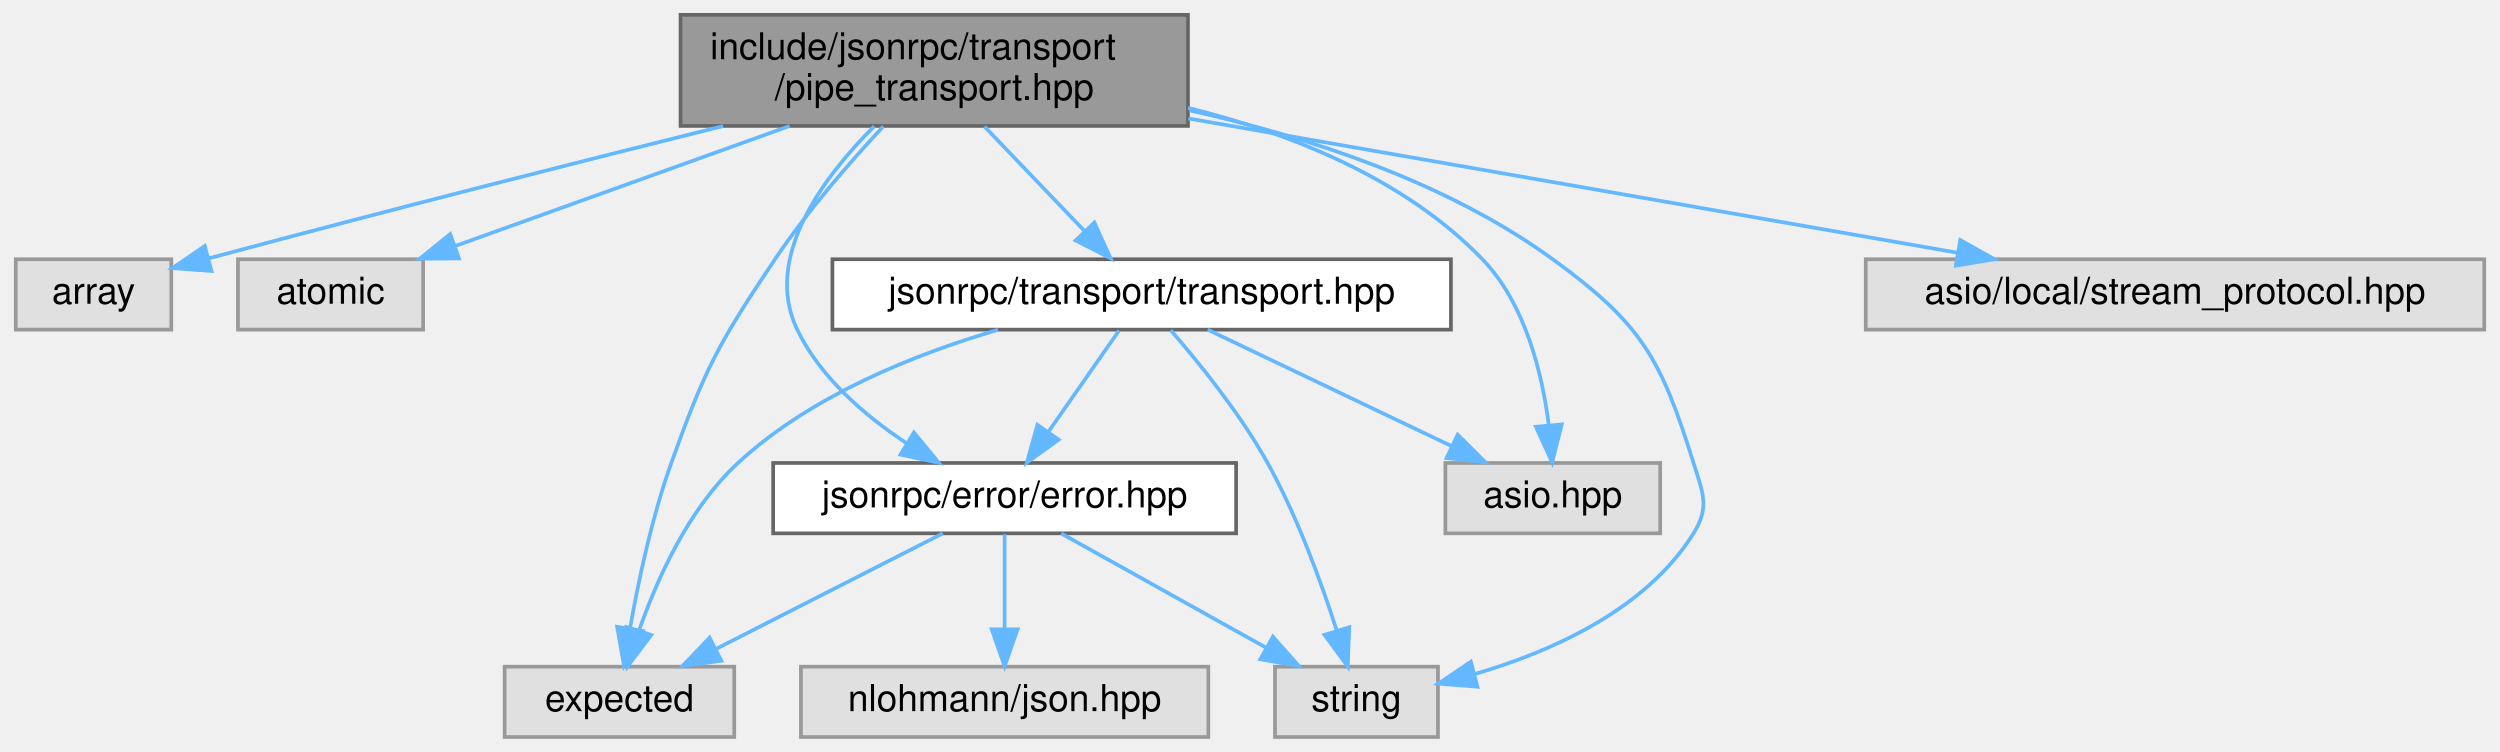
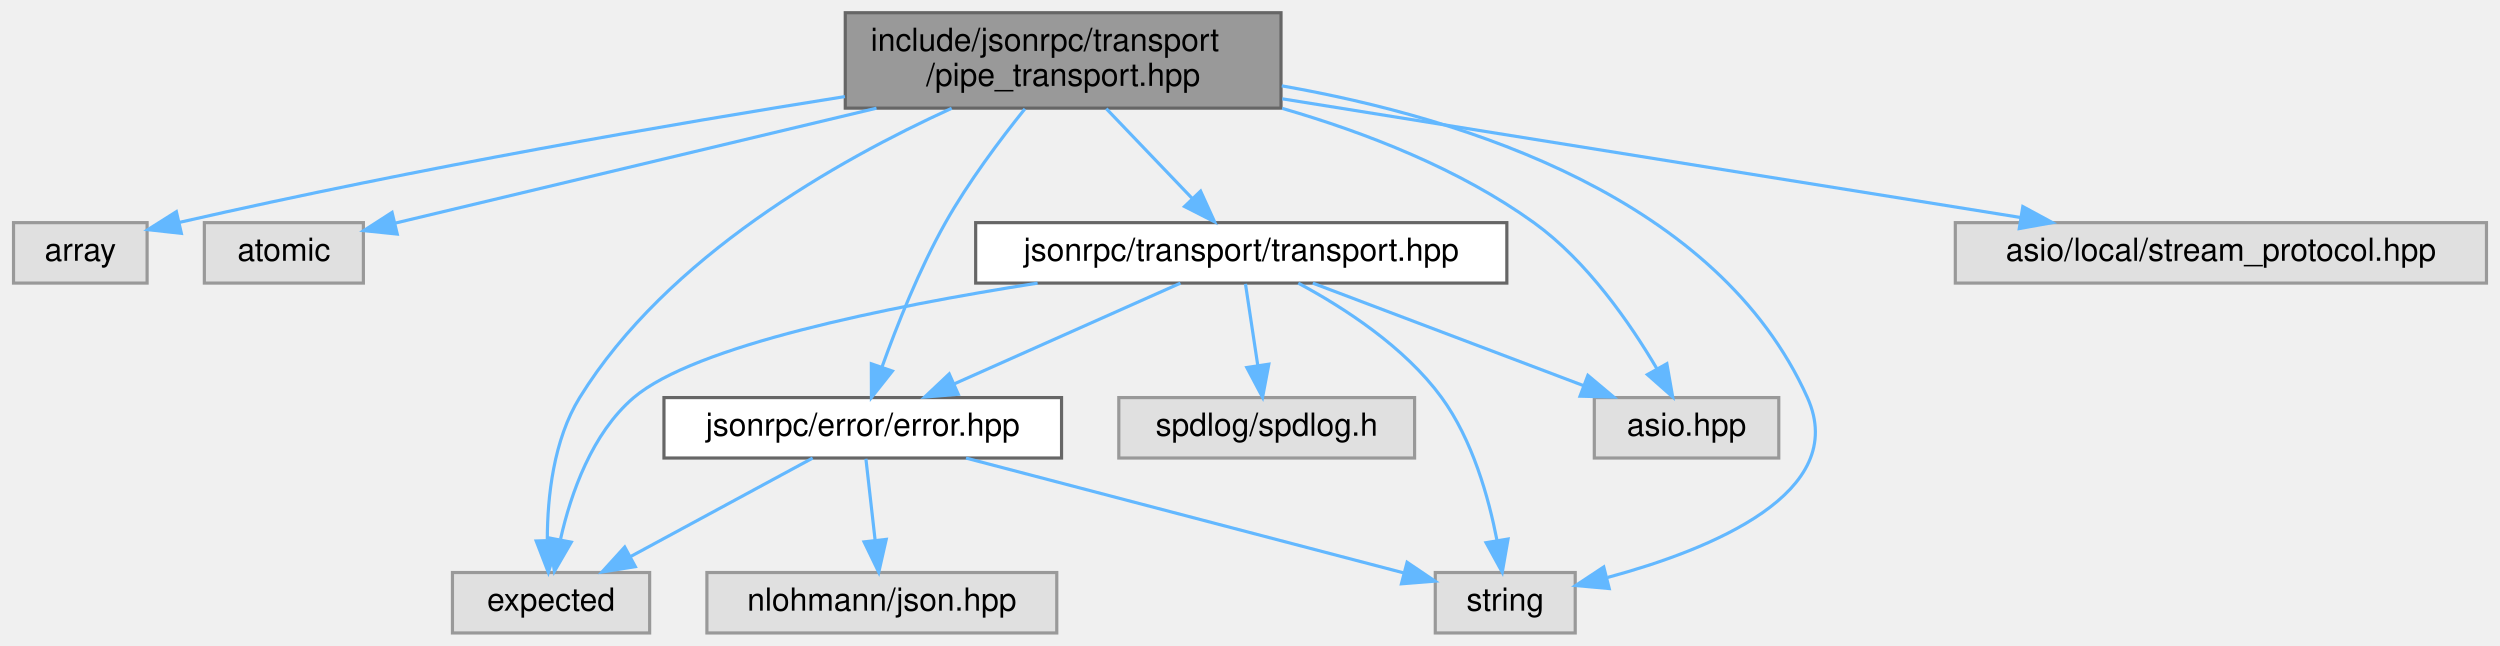
- <svg xmlns="http://www.w3.org/2000/svg" xmlns:xlink="http://www.w3.org/1999/xlink" width="675pt" height="203pt" viewBox="0.00 0.00 674.50 203.00">
+ <svg xmlns="http://www.w3.org/2000/svg" xmlns:xlink="http://www.w3.org/1999/xlink" width="786pt" height="203pt" viewBox="0.00 0.00 785.50 203.00">
  <g id="graph0" class="graph" transform="scale(1 1) rotate(0) translate(4 199)">
    <g id="Node000001" class="node">
      <g id="a_Node000001">
        <a xlink:title=" ">
-           <polygon fill="#999999" stroke="#666666" points="316.5,-195 179.5,-195 179.5,-165 316.5,-165 316.5,-195" />
-           <text text-anchor="start" x="187.5" y="-183" font-family="Helvetica,sans-Serif" font-size="10.00">include/jsonrpc/transport</text>
-           <text text-anchor="middle" x="248" y="-172" font-family="Helvetica,sans-Serif" font-size="10.00">/pipe_transport.hpp</text>
+           <polygon fill="#999999" stroke="#666666" points="398.5,-195 261.5,-195 261.5,-165 398.5,-165 398.5,-195" />
+           <text text-anchor="start" x="269.5" y="-183" font-family="Helvetica,sans-Serif" font-size="10.00">include/jsonrpc/transport</text>
+           <text text-anchor="middle" x="330" y="-172" font-family="Helvetica,sans-Serif" font-size="10.00">/pipe_transport.hpp</text>
        </a>
      </g>
    </g>
    <g id="Node000002" class="node">
      <g id="a_Node000002">
        <a xlink:title=" ">
          <polygon fill="#e0e0e0" stroke="#999999" points="42,-129 0,-129 0,-110 42,-110 42,-129" />
          <text text-anchor="middle" x="21" y="-117" font-family="Helvetica,sans-Serif" font-size="10.00">array</text>
        </a>
      </g>
    </g>
    <g id="edge1_Node000001_Node000002" class="edge">
      <g id="a_edge1_Node000001_Node000002">
        <a xlink:title=" ">
-           <path fill="none" stroke="#63b8ff" d="M190.99,-164.97C153.91,-155.75 104.26,-143.2 52.06,-129.23" />
-           <polygon fill="#63b8ff" stroke="#63b8ff" points="52.85,-125.82 42.29,-126.61 51.04,-132.58 52.85,-125.82" />
+           <path fill="none" stroke="#63b8ff" d="M261.39,-168.64C207.01,-159.99 128.93,-146.58 52.09,-129.07" />
+           <polygon fill="#63b8ff" stroke="#63b8ff" points="52.77,-125.63 42.24,-126.8 51.2,-132.45 52.77,-125.63" />
        </a>
      </g>
    </g>
    <g id="Node000003" class="node">
      <g id="a_Node000003">
        <a xlink:title=" ">
          <polygon fill="#e0e0e0" stroke="#999999" points="110,-129 60,-129 60,-110 110,-110 110,-129" />
          <text text-anchor="middle" x="85" y="-117" font-family="Helvetica,sans-Serif" font-size="10.00">atomic</text>
        </a>
      </g>
    </g>
    <g id="edge2_Node000001_Node000003" class="edge">
      <g id="a_edge2_Node000001_Node000003">
        <a xlink:title=" ">
-           <path fill="none" stroke="#63b8ff" d="M208.96,-164.99C181.4,-155.1 144.85,-141.98 118.59,-132.56" />
-           <polygon fill="#63b8ff" stroke="#63b8ff" points="119.67,-129.22 109.07,-129.14 117.3,-135.81 119.67,-129.22" />
+           <path fill="none" stroke="#63b8ff" d="M271.32,-164.99C224.14,-153.72 159.45,-138.28 120.03,-128.86" />
+           <polygon fill="#63b8ff" stroke="#63b8ff" points="120.64,-125.41 110.1,-126.49 119.01,-132.22 120.64,-125.41" />
        </a>
      </g>
    </g>
    <g id="Node000004" class="node">
      <g id="a_Node000004">
        <a xlink:title=" ">
-           <polygon fill="#e0e0e0" stroke="#999999" points="194,-19 132,-19 132,0 194,0 194,-19" />
-           <text text-anchor="middle" x="163" y="-7" font-family="Helvetica,sans-Serif" font-size="10.00">expected</text>
+           <polygon fill="#e0e0e0" stroke="#999999" points="200,-19 138,-19 138,0 200,0 200,-19" />
+           <text text-anchor="middle" x="169" y="-7" font-family="Helvetica,sans-Serif" font-size="10.00">expected</text>
        </a>
      </g>
    </g>
    <g id="edge3_Node000001_Node000004" class="edge">
      <g id="a_edge3_Node000001_Node000004">
        <a xlink:title=" ">
-           <path fill="none" stroke="#63b8ff" d="M234.23,-164.87C225.26,-155.24 213.67,-141.93 205,-129 189.73,-106.22 186.25,-99.82 177,-74 171.76,-59.37 168.11,-42.11 165.85,-29.28" />
-           <polygon fill="#63b8ff" stroke="#63b8ff" points="169.29,-28.63 164.22,-19.32 162.38,-29.76 169.29,-28.63" />
+           <path fill="none" stroke="#63b8ff" d="M294.95,-164.95C259.26,-148.69 205.4,-118.34 178,-74 169.76,-60.67 167.86,-42.8 167.82,-29.41" />
+           <polygon fill="#63b8ff" stroke="#63b8ff" points="171.33,-29.14 168.15,-19.03 164.33,-28.91 171.33,-29.14" />
        </a>
      </g>
    </g>
    <g id="Node000005" class="node">
      <g id="a_Node000005">
        <a xlink:title=" ">
-           <polygon fill="#e0e0e0" stroke="#999999" points="384,-19 340,-19 340,0 384,0 384,-19" />
-           <text text-anchor="middle" x="362" y="-7" font-family="Helvetica,sans-Serif" font-size="10.00">string</text>
+           <polygon fill="#e0e0e0" stroke="#999999" points="491,-19 447,-19 447,0 491,0 491,-19" />
+           <text text-anchor="middle" x="469" y="-7" font-family="Helvetica,sans-Serif" font-size="10.00">string</text>
        </a>
      </g>
    </g>
    <g id="edge4_Node000001_Node000005" class="edge">
      <g id="a_edge4_Node000001_Node000005">
        <a xlink:title=" ">
-           <path fill="none" stroke="#63b8ff" d="M316.9,-169.2C349.01,-162.05 386.36,-149.82 415,-129 439.03,-111.53 444.15,-102.36 453,-74 455.51,-65.94 457.47,-62.16 453,-55 440.12,-34.36 414.58,-23.03 393.83,-16.98" />
-           <polygon fill="#63b8ff" stroke="#63b8ff" points="394.66,-13.58 384.1,-14.41 392.88,-20.35 394.66,-13.58" />
+           <path fill="none" stroke="#63b8ff" d="M398.73,-172.01C457.17,-161.75 535.92,-136.44 564,-74 577.47,-44.04 533.77,-26.27 501.22,-17.46" />
+           <polygon fill="#63b8ff" stroke="#63b8ff" points="501.69,-13.96 491.13,-14.91 499.97,-20.75 501.69,-13.96" />
        </a>
      </g>
    </g>
    <g id="Node000006" class="node">
      <g id="a_Node000006">
        <a xlink:title=" ">
-           <polygon fill="#e0e0e0" stroke="#999999" points="444,-74 386,-74 386,-55 444,-55 444,-74" />
-           <text text-anchor="middle" x="415" y="-62" font-family="Helvetica,sans-Serif" font-size="10.00">asio.hpp</text>
+           <polygon fill="#e0e0e0" stroke="#999999" points="555,-74 497,-74 497,-55 555,-55 555,-74" />
+           <text text-anchor="middle" x="526" y="-62" font-family="Helvetica,sans-Serif" font-size="10.00">asio.hpp</text>
        </a>
      </g>
    </g>
    <g id="edge5_Node000001_Node000006" class="edge">
      <g id="a_edge5_Node000001_Node000006">
        <a xlink:title=" ">
-           <path fill="none" stroke="#63b8ff" d="M316.53,-169.89C344.49,-162.93 375.09,-150.66 396,-129 407.6,-116.98 412.16,-98.17 413.93,-84.14" />
-           <polygon fill="#63b8ff" stroke="#63b8ff" points="417.42,-84.4 414.83,-74.13 410.44,-83.77 417.42,-84.4" />
+           <path fill="none" stroke="#63b8ff" d="M398.87,-164.93C425.3,-157.27 454.68,-145.81 478,-129 494.76,-116.92 508.31,-97.29 516.69,-83.05" />
+           <polygon fill="#63b8ff" stroke="#63b8ff" points="519.81,-84.65 521.64,-74.21 513.7,-81.23 519.81,-84.65" />
        </a>
      </g>
    </g>
    <g id="Node000007" class="node">
      <g id="a_Node000007">
        <a xlink:title=" ">
-           <polygon fill="#e0e0e0" stroke="#999999" points="666.5,-129 499.5,-129 499.5,-110 666.5,-110 666.5,-129" />
-           <text text-anchor="middle" x="583" y="-117" font-family="Helvetica,sans-Serif" font-size="10.00">asio/local/stream_protocol.hpp</text>
+           <polygon fill="#e0e0e0" stroke="#999999" points="777.5,-129 610.5,-129 610.5,-110 777.5,-110 777.5,-129" />
+           <text text-anchor="middle" x="694" y="-117" font-family="Helvetica,sans-Serif" font-size="10.00">asio/local/stream_protocol.hpp</text>
        </a>
      </g>
    </g>
    <g id="edge6_Node000001_Node000007" class="edge">
      <g id="a_edge6_Node000001_Node000007">
        <a xlink:title=" ">
-           <path fill="none" stroke="#63b8ff" d="M316.6,-167.02C377.73,-156.35 466.23,-140.89 524.19,-130.77" />
-           <polygon fill="#63b8ff" stroke="#63b8ff" points="525.03,-134.18 534.28,-129.01 523.83,-127.28 525.03,-134.18" />
+           <path fill="none" stroke="#63b8ff" d="M398.89,-167.93C465.71,-157.19 566.21,-141.04 630.96,-130.63" />
+           <polygon fill="#63b8ff" stroke="#63b8ff" points="631.72,-134.05 641.04,-129.01 630.61,-127.14 631.72,-134.05" />
        </a>
      </g>
    </g>
    <g id="Node000008" class="node">
      <g id="a_Node000008">
        <a xlink:href="error_8hpp.html" target="_top" xlink:title=" ">
          <polygon fill="white" stroke="#666666" points="329.5,-74 204.5,-74 204.5,-55 329.5,-55 329.5,-74" />
          <text text-anchor="middle" x="267" y="-62" font-family="Helvetica,sans-Serif" font-size="10.00">jsonrpc/error/error.hpp</text>
        </a>
      </g>
    </g>
    <g id="edge7_Node000001_Node000008" class="edge">
      <g id="a_edge7_Node000001_Node000008">
        <a xlink:title=" ">
-           <path fill="none" stroke="#63b8ff" d="M231.78,-164.91C217.95,-151.09 201.66,-129.34 211,-110 217.22,-97.12 229.18,-86.82 240.46,-79.38" />
-           <polygon fill="#63b8ff" stroke="#63b8ff" points="242.51,-82.23 249.23,-74.04 238.87,-76.25 242.51,-82.23" />
+           <path fill="none" stroke="#63b8ff" d="M317.98,-164.78C310.2,-155.11 300.21,-141.8 293,-129 284.78,-114.4 277.75,-96.68 273.07,-83.67" />
+           <polygon fill="#63b8ff" stroke="#63b8ff" points="276.31,-82.33 269.73,-74.03 269.7,-84.62 276.31,-82.33" />
        </a>
      </g>
    </g>
    <g id="Node000010" class="node">
      <g id="a_Node000010">
        <a xlink:href="transport_8hpp.html" target="_top" xlink:title=" ">
-           <polygon fill="white" stroke="#666666" points="387.5,-129 220.5,-129 220.5,-110 387.5,-110 387.5,-129" />
-           <text text-anchor="middle" x="304" y="-117" font-family="Helvetica,sans-Serif" font-size="10.00">jsonrpc/transport/transport.hpp</text>
+           <polygon fill="white" stroke="#666666" points="469.5,-129 302.5,-129 302.5,-110 469.5,-110 469.5,-129" />
+           <text text-anchor="middle" x="386" y="-117" font-family="Helvetica,sans-Serif" font-size="10.00">jsonrpc/transport/transport.hpp</text>
        </a>
      </g>
    </g>
    <g id="edge11_Node000001_Node000010" class="edge">
      <g id="a_edge11_Node000001_Node000010">
        <a xlink:title=" ">
-           <path fill="none" stroke="#63b8ff" d="M261.56,-164.84C269.68,-156.35 280.05,-145.52 288.5,-136.69" />
-           <polygon fill="#63b8ff" stroke="#63b8ff" points="291.22,-138.91 295.61,-129.27 286.17,-134.07 291.22,-138.91" />
+           <path fill="none" stroke="#63b8ff" d="M343.56,-164.84C351.68,-156.35 362.05,-145.52 370.5,-136.69" />
+           <polygon fill="#63b8ff" stroke="#63b8ff" points="373.22,-138.91 377.61,-129.27 368.17,-134.07 373.22,-138.91" />
        </a>
      </g>
    </g>
    <g id="edge8_Node000008_Node000004" class="edge">
      <g id="a_edge8_Node000008_Node000004">
        <a xlink:title=" ">
-           <path fill="none" stroke="#63b8ff" d="M250.29,-54.98C233.79,-46.57 208.3,-33.59 189.12,-23.81" />
-           <polygon fill="#63b8ff" stroke="#63b8ff" points="190.51,-20.59 180.01,-19.17 187.33,-26.83 190.51,-20.59" />
+           <path fill="none" stroke="#63b8ff" d="M251.25,-54.98C235.77,-46.61 211.91,-33.7 193.86,-23.95" />
+           <polygon fill="#63b8ff" stroke="#63b8ff" points="195.49,-20.85 185.03,-19.17 192.16,-27.01 195.49,-20.85" />
        </a>
      </g>
    </g>
    <g id="edge9_Node000008_Node000005" class="edge">
      <g id="a_edge9_Node000008_Node000005">
        <a xlink:title=" ">
-           <path fill="none" stroke="#63b8ff" d="M282.26,-54.98C297.13,-46.69 319.98,-33.94 337.42,-24.22" />
-           <polygon fill="#63b8ff" stroke="#63b8ff" points="339.43,-27.1 346.46,-19.17 336.02,-20.99 339.43,-27.1" />
+           <path fill="none" stroke="#63b8ff" d="M299.45,-54.98C337.27,-45.06 399.37,-28.77 437,-18.9" />
+           <polygon fill="#63b8ff" stroke="#63b8ff" points="438.14,-22.22 446.92,-16.29 436.36,-15.45 438.14,-22.22" />
        </a>
      </g>
    </g>
    <g id="Node000009" class="node">
      <g id="a_Node000009">
        <a xlink:title=" ">
-           <polygon fill="#e0e0e0" stroke="#999999" points="322,-19 212,-19 212,0 322,0 322,-19" />
-           <text text-anchor="middle" x="267" y="-7" font-family="Helvetica,sans-Serif" font-size="10.00">nlohmann/json.hpp</text>
+           <polygon fill="#e0e0e0" stroke="#999999" points="328,-19 218,-19 218,0 328,0 328,-19" />
+           <text text-anchor="middle" x="273" y="-7" font-family="Helvetica,sans-Serif" font-size="10.00">nlohmann/json.hpp</text>
        </a>
      </g>
    </g>
    <g id="edge10_Node000008_Node000009" class="edge">
      <g id="a_edge10_Node000008_Node000009">
        <a xlink:title=" ">
-           <path fill="none" stroke="#63b8ff" d="M267,-54.75C267,-47.8 267,-37.85 267,-29.13" />
-           <polygon fill="#63b8ff" stroke="#63b8ff" points="270.5,-29.09 267,-19.09 263.5,-29.09 270.5,-29.09" />
+           <path fill="none" stroke="#63b8ff" d="M267.99,-54.75C268.78,-47.8 269.9,-37.85 270.89,-29.13" />
+           <polygon fill="#63b8ff" stroke="#63b8ff" points="274.38,-29.42 272.03,-19.09 267.42,-28.63 274.38,-29.42" />
        </a>
      </g>
    </g>
    <g id="edge12_Node000010_Node000004" class="edge">
      <g id="a_edge12_Node000010_Node000004">
        <a xlink:title=" ">
-           <path fill="none" stroke="#63b8ff" d="M265.22,-109.95C242.54,-103.31 214.59,-92.1 195,-74 181.7,-61.72 173.14,-42.67 168.25,-28.64" />
-           <polygon fill="#63b8ff" stroke="#63b8ff" points="171.58,-27.55 165.21,-19.09 164.91,-29.68 171.58,-27.55" />
+           <path fill="none" stroke="#63b8ff" d="M321.97,-109.99C274.2,-102.49 214.05,-90.23 195,-74 181.83,-62.78 175.24,-43.87 172,-29.59" />
+           <polygon fill="#63b8ff" stroke="#63b8ff" points="175.36,-28.54 170.05,-19.37 168.48,-29.85 175.36,-28.54" />
        </a>
      </g>
    </g>
    <g id="edge13_Node000010_Node000005" class="edge">
      <g id="a_edge13_Node000010_Node000005">
        <a xlink:title=" ">
-           <path fill="none" stroke="#63b8ff" d="M311.85,-109.83C319.34,-101.23 330.54,-87.43 338,-74 346.05,-59.51 352.49,-41.78 356.67,-28.74" />
-           <polygon fill="#63b8ff" stroke="#63b8ff" points="360.05,-29.65 359.63,-19.06 353.36,-27.6 360.05,-29.65" />
+           <path fill="none" stroke="#63b8ff" d="M403.94,-109.97C418.09,-102.38 437.32,-90.01 449,-74 458.69,-60.73 463.78,-42.61 466.4,-29.12" />
+           <polygon fill="#63b8ff" stroke="#63b8ff" points="469.88,-29.53 468.06,-19.09 462.97,-28.38 469.88,-29.53" />
        </a>
      </g>
    </g>
    <g id="edge14_Node000010_Node000006" class="edge">
      <g id="a_edge14_Node000010_Node000006">
        <a xlink:title=" ">
-           <path fill="none" stroke="#63b8ff" d="M321.83,-109.98C339.61,-101.5 367.15,-88.35 387.68,-78.54" />
-           <polygon fill="#63b8ff" stroke="#63b8ff" points="389.33,-81.64 396.84,-74.17 386.31,-75.32 389.33,-81.64" />
-         </a>
-       </g>
-     </g>
-     <g id="edge15_Node000010_Node000008" class="edge">
-       <g id="a_edge15_Node000010_Node000008">
-         <a xlink:title=" ">
-           <path fill="none" stroke="#63b8ff" d="M297.89,-109.75C292.72,-102.34 285.15,-91.5 278.81,-82.41" />
-           <polygon fill="#63b8ff" stroke="#63b8ff" points="281.59,-80.29 273,-74.09 275.85,-84.29 281.59,-80.29" />
+           <path fill="none" stroke="#63b8ff" d="M408.49,-109.98C431.52,-101.27 467.54,-87.63 493.63,-77.75" />
+           <polygon fill="#63b8ff" stroke="#63b8ff" points="494.98,-80.98 503.1,-74.17 492.51,-74.44 494.98,-80.98" />
+         </a>
+       </g>
+     </g>
+     <g id="edge16_Node000010_Node000008" class="edge">
+       <g id="a_edge16_Node000010_Node000008">
+         <a xlink:title=" ">
+           <path fill="none" stroke="#63b8ff" d="M366.88,-109.98C347.65,-101.42 317.77,-88.11 295.69,-78.28" />
+           <polygon fill="#63b8ff" stroke="#63b8ff" points="297.03,-75.04 286.47,-74.17 294.18,-81.44 297.03,-75.04" />
+         </a>
+       </g>
+     </g>
+     <g id="Node000011" class="node">
+       <g id="a_Node000011">
+         <a xlink:title=" ">
+           <polygon fill="#e0e0e0" stroke="#999999" points="440.5,-74 347.5,-74 347.5,-55 440.5,-55 440.5,-74" />
+           <text text-anchor="middle" x="394" y="-62" font-family="Helvetica,sans-Serif" font-size="10.00">spdlog/spdlog.h</text>
+         </a>
+       </g>
+     </g>
+     <g id="edge15_Node000010_Node000011" class="edge">
+       <g id="a_edge15_Node000010_Node000011">
+         <a xlink:title=" ">
+           <path fill="none" stroke="#63b8ff" d="M387.32,-109.75C388.37,-102.8 389.87,-92.85 391.19,-84.13" />
+           <polygon fill="#63b8ff" stroke="#63b8ff" points="394.67,-84.5 392.7,-74.09 387.75,-83.45 394.67,-84.5" />
        </a>
      </g>
    </g>
  </g>
</svg>
